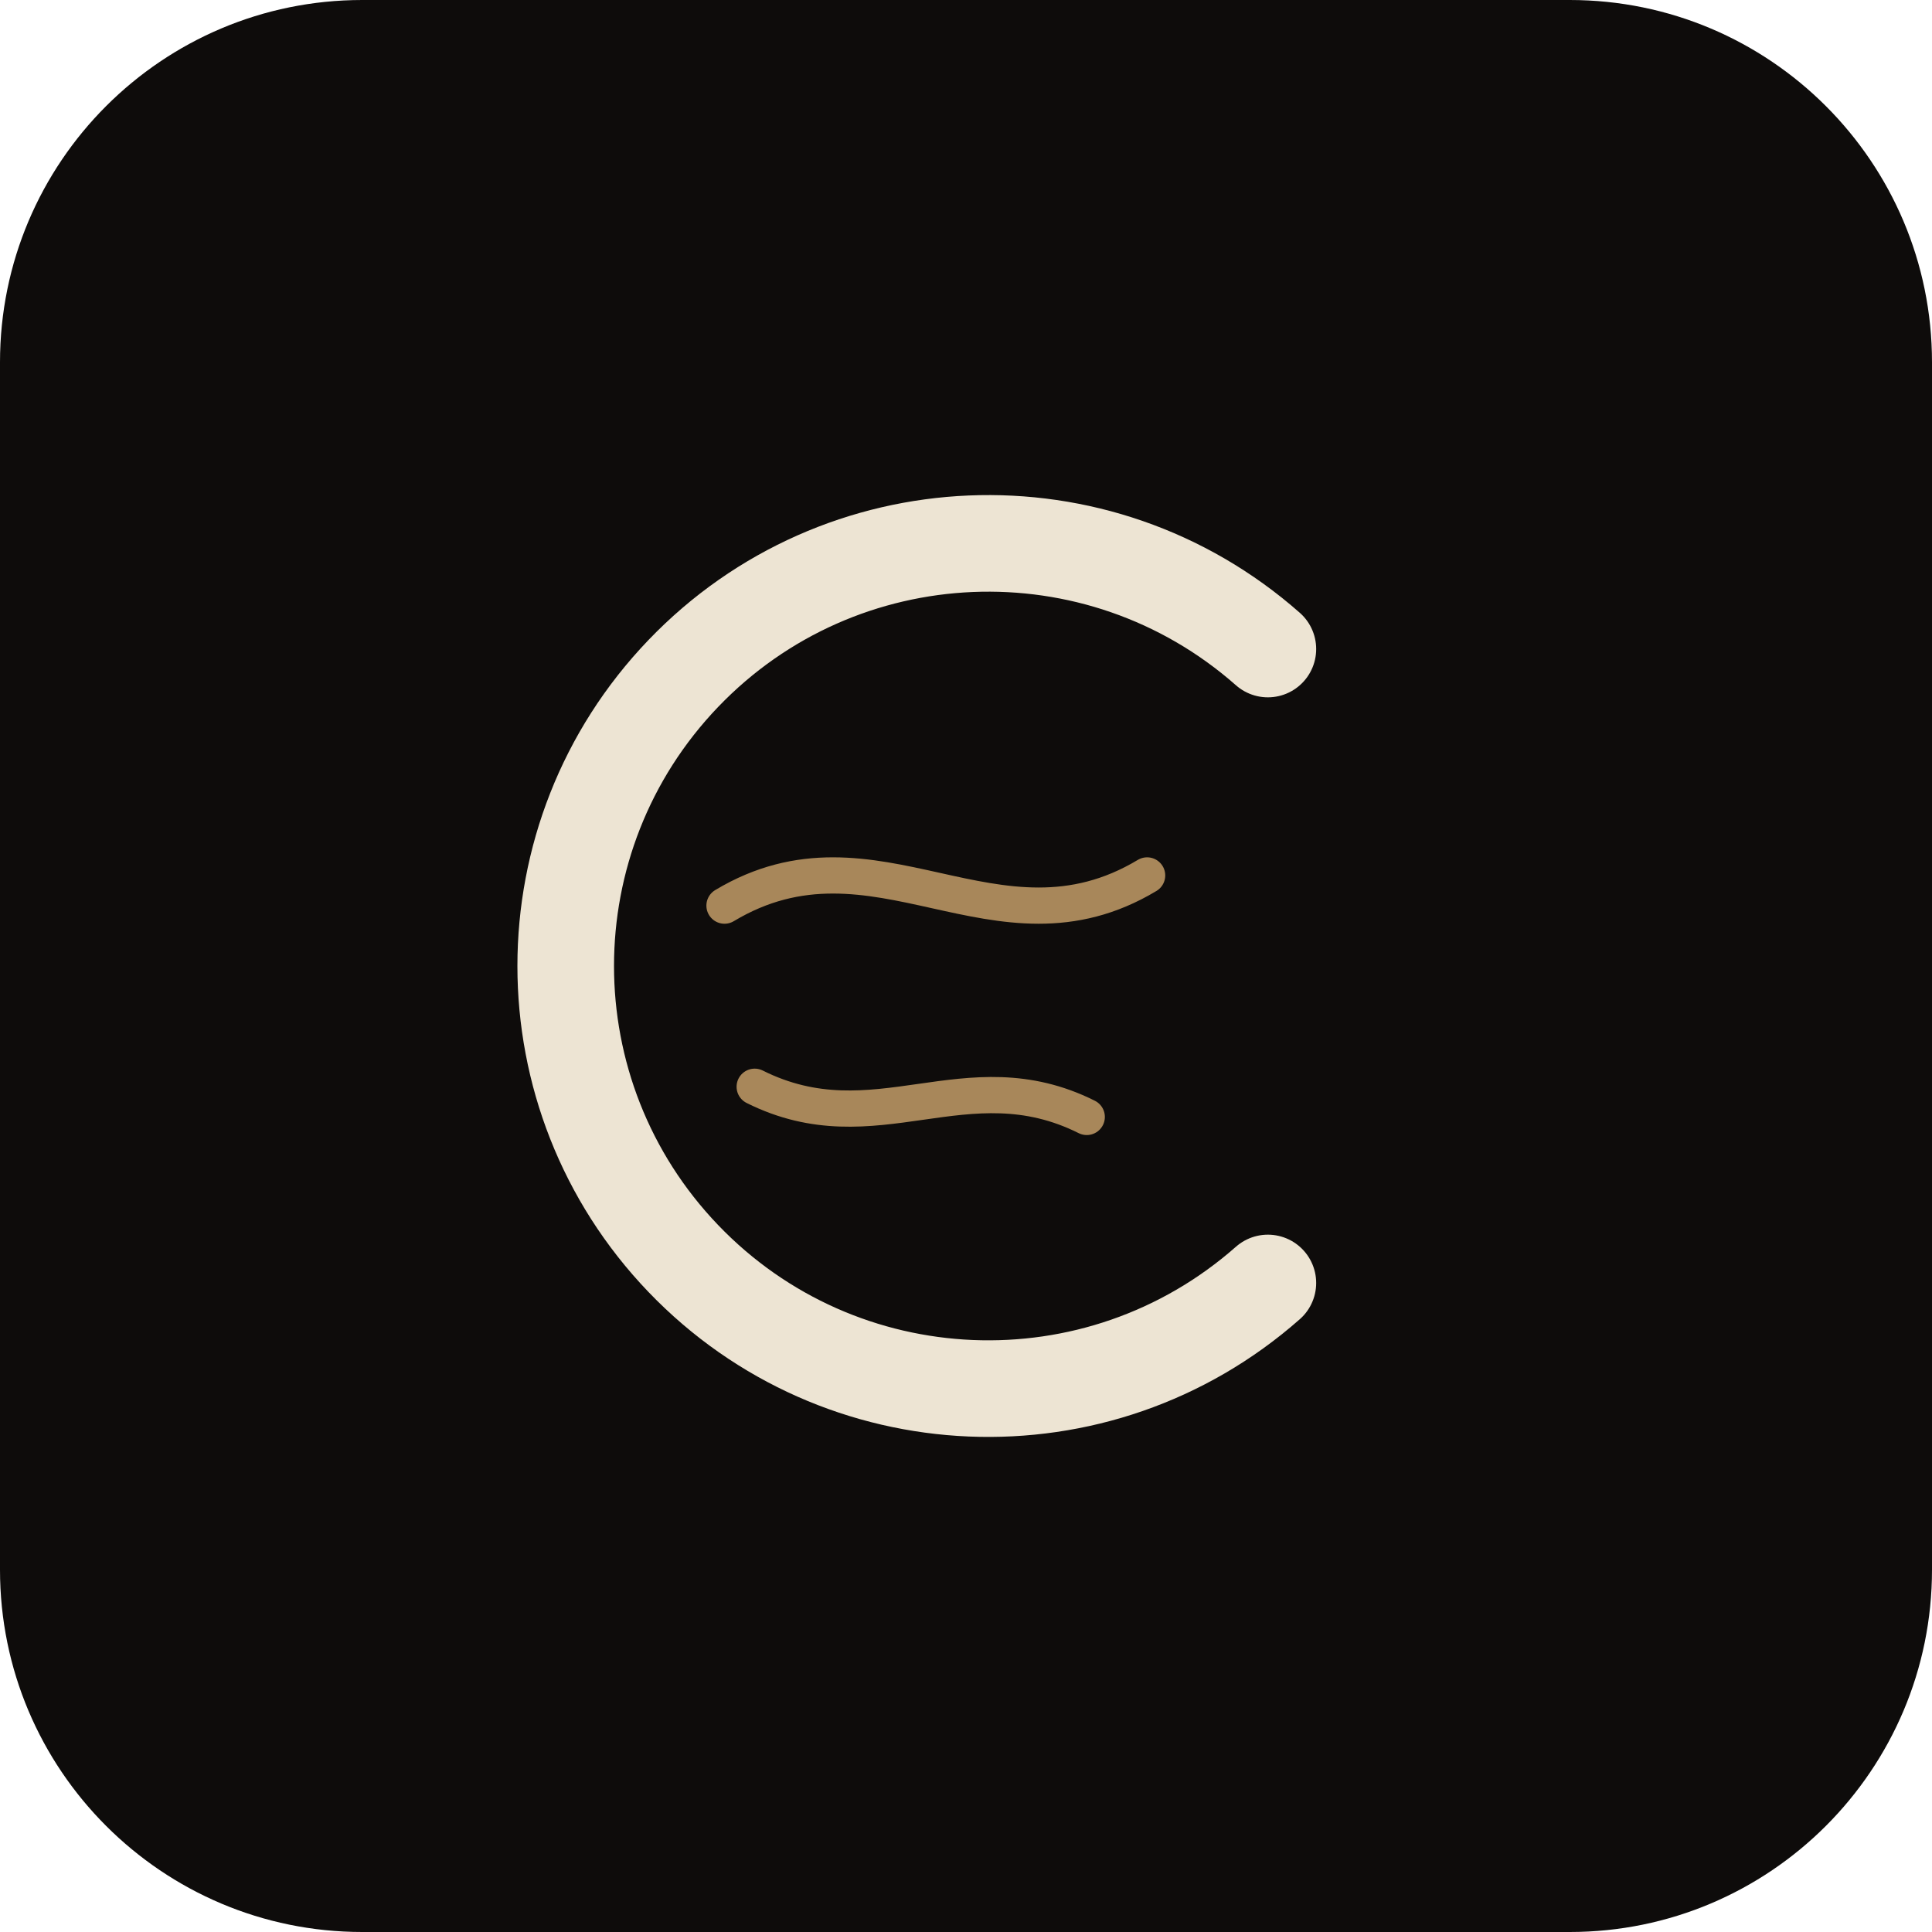
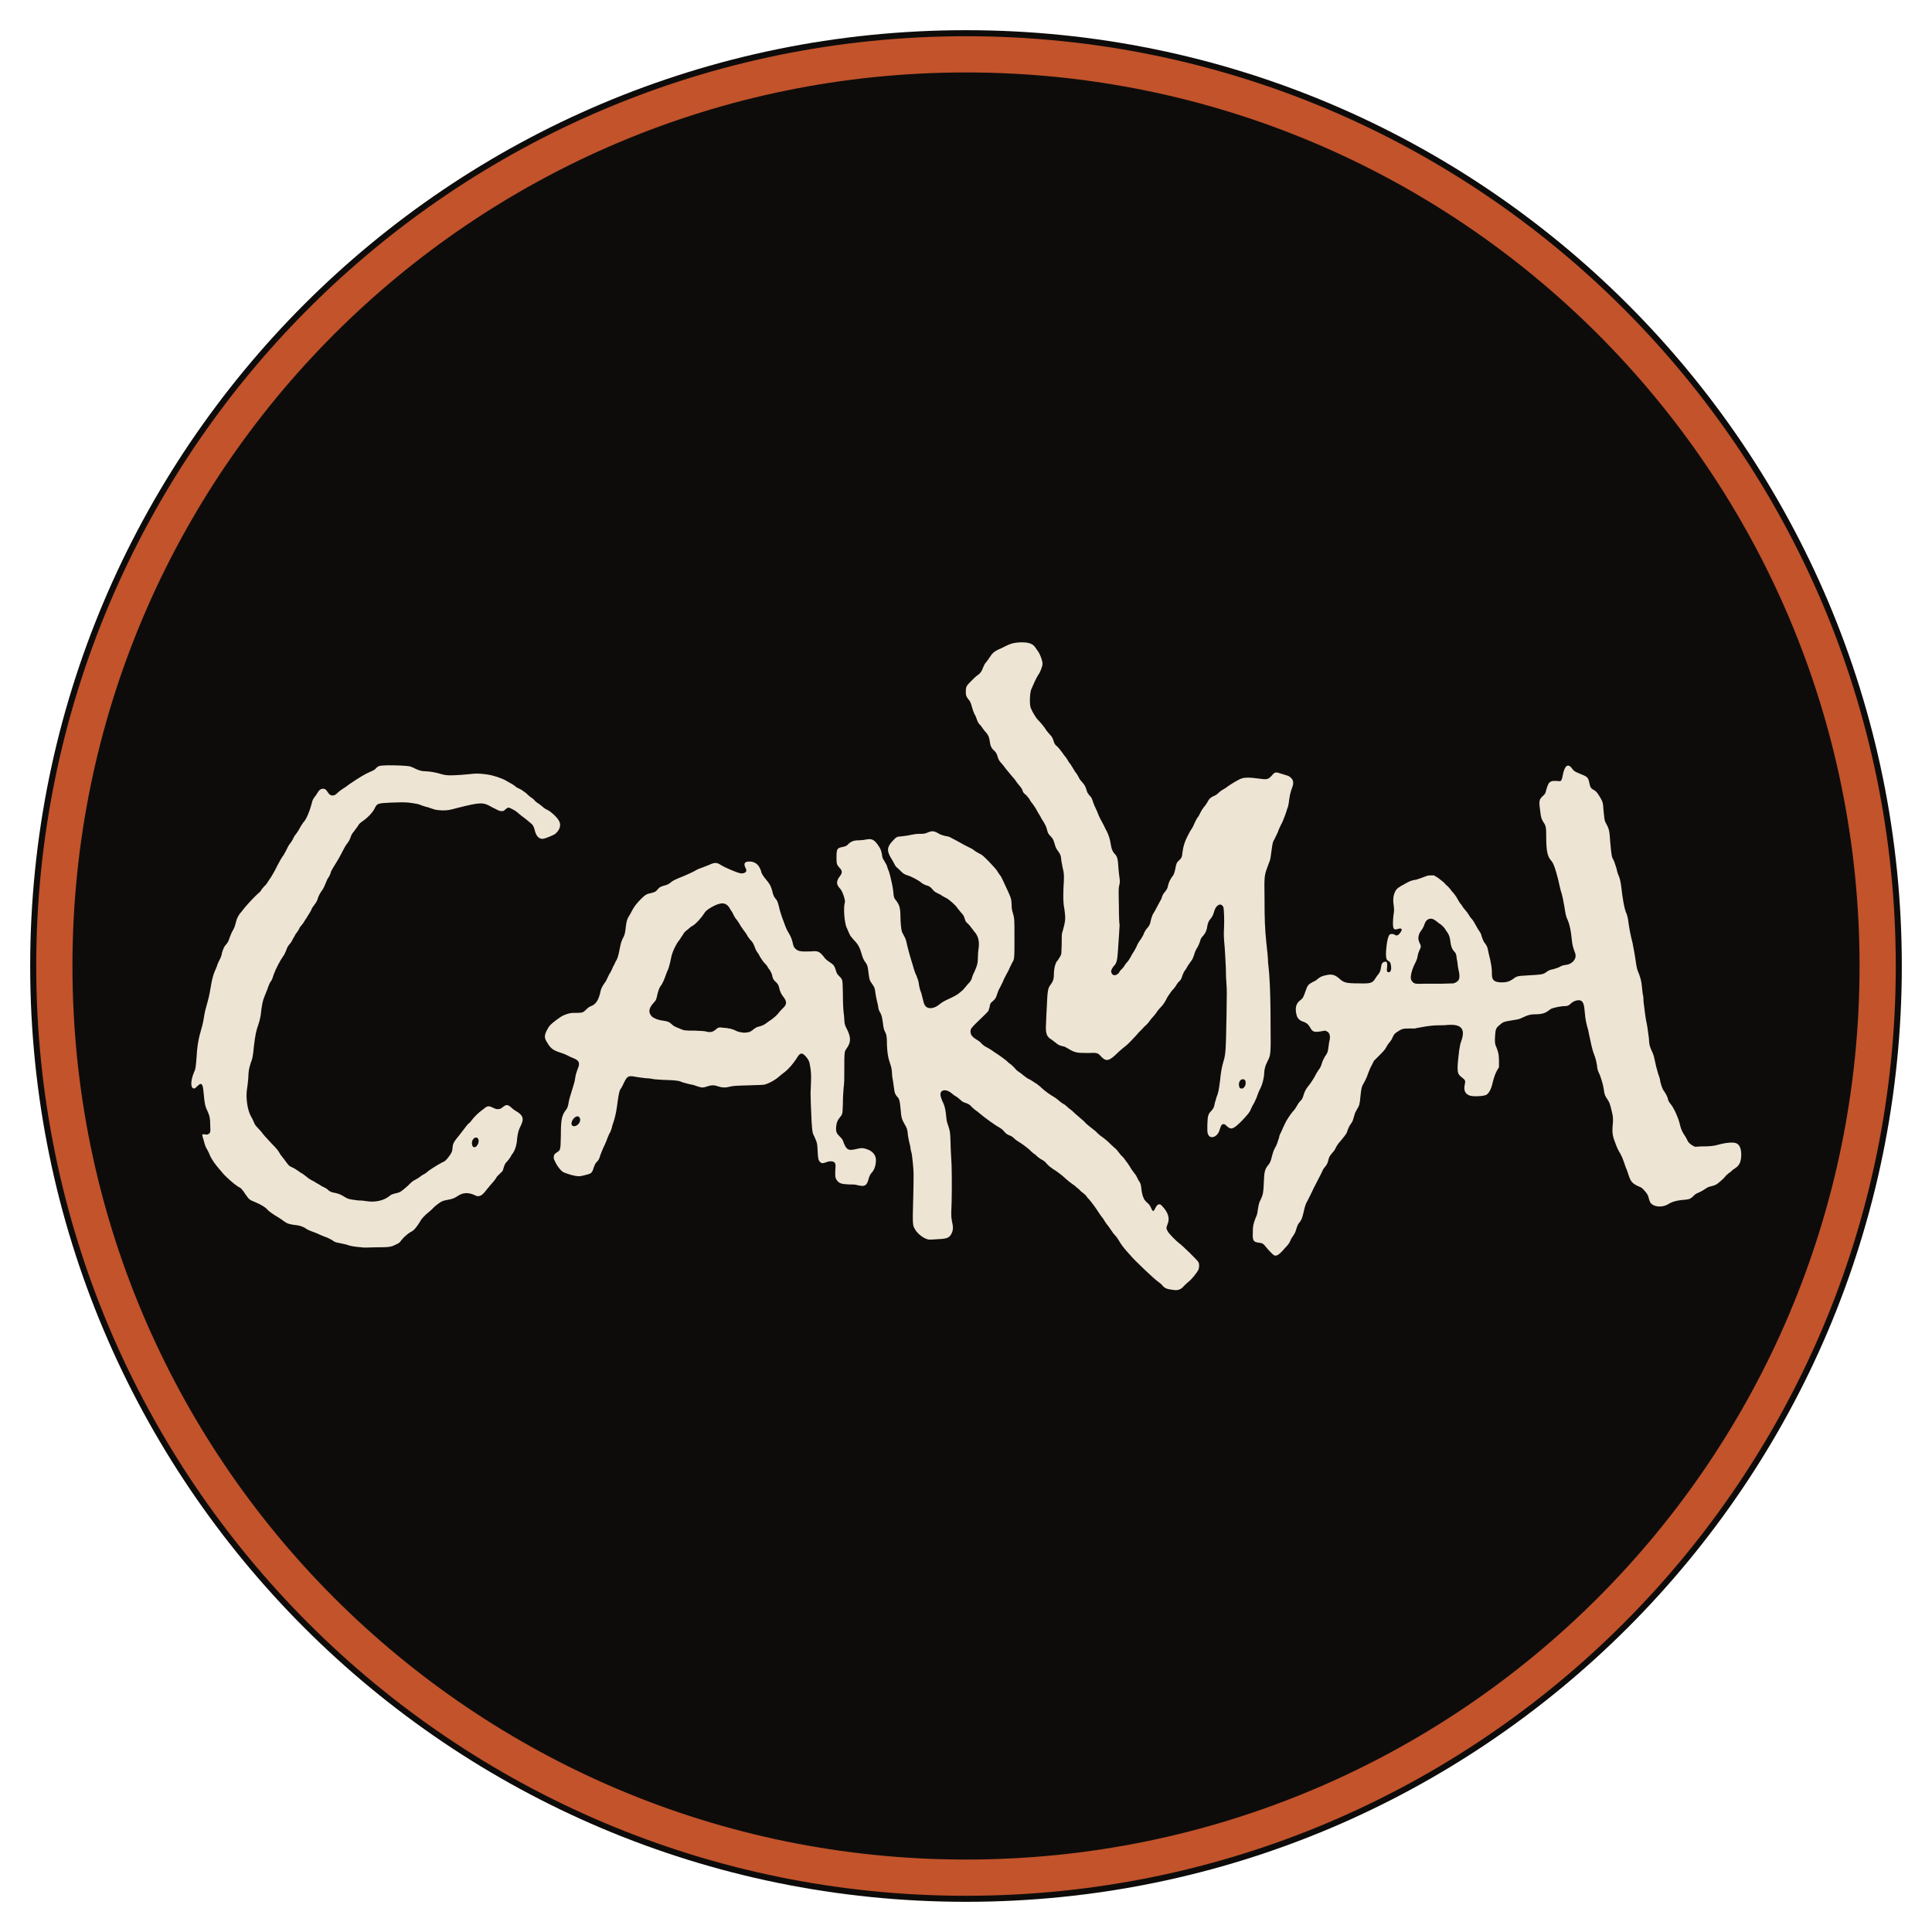
<svg xmlns="http://www.w3.org/2000/svg" viewBox="0 0 64 64">
-   <rect width="64" height="64" rx="12" fill="#0E0C0B" />
-   <path d="M42 21.5a14 14 0 1 0 0 21" fill="none" stroke="#EDE4D3" stroke-width="3.2" stroke-linecap="round" />
-   <path d="M24 30c5-3 9 2 14-1M25 36c4 2 7-1 11 1" fill="none" stroke="#A8875A" stroke-width="1.2" stroke-linecap="round" />
+   <circle cx="32" cy="32" r="31" fill="#0E0C0B" />
+   <circle cx="32" cy="32" r="30.2" fill="none" stroke="#C2532B" stroke-width="1.2" />
+   <g transform="translate(6 20.95) scale(0.011767)">
+     <path fill="#EDE4D3" fill-rule="evenodd" d="M2794 1851C2775 1849 2769 1846 2763 1839C2761 1836 2756 1832 2752 1829C2742 1823 2681 1765 2671 1752C2668 1749 2664 1744 2662 1742C2654 1733 2644 1720 2640 1712C2637 1707 2633 1701 2629 1697C2625 1693 2621 1687 2619 1684C2617 1681 2613 1675 2610 1671C2607 1668 2603 1662 2601 1659C2599 1656 2596 1650 2593 1647C2591 1644 2586 1638 2583 1633C2577 1623 2564 1605 2556 1596C2553 1593 2549 1589 2548 1586C2546 1584 2542 1580 2539 1578C2536 1576 2531 1572 2528 1568C2524 1565 2518 1560 2515 1557C2507 1552 2493 1541 2485 1533C2477 1526 2461 1514 2455 1511C2453 1509 2449 1507 2447 1505C2445 1504 2441 1500 2438 1497C2434 1492 2431 1489 2426 1486C2422 1484 2416 1480 2412 1477C2409 1474 2404 1469 2400 1467C2397 1465 2392 1460 2388 1456C2380 1449 2365 1438 2358 1434C2355 1432 2350 1429 2347 1426C2343 1422 2339 1419 2337 1418C2324 1413 2322 1411 2317 1405C2313 1400 2309 1397 2304 1394C2300 1392 2294 1388 2291 1386C2288 1384 2282 1380 2278 1377C2268 1370 2255 1360 2248 1354C2245 1351 2239 1347 2235 1344C2231 1341 2227 1337 2225 1335C2221 1330 2216 1327 2207 1324C2201 1322 2199 1321 2194 1316C2190 1313 2185 1308 2181 1306C2177 1304 2172 1300 2170 1298C2156 1286 2141 1286 2138 1297C2137 1302 2138 1307 2142 1317C2150 1333 2152 1343 2154 1364C2155 1375 2156 1379 2159 1387C2165 1406 2165 1406 2166 1434C2166 1449 2168 1479 2169 1500C2170 1537 2170 1600 2168 1633C2168 1643 2168 1646 2170 1657C2174 1675 2174 1682 2168 1694C2162 1704 2156 1707 2132 1708C2104 1710 2104 1710 2095 1706C2085 1702 2070 1689 2066 1680C2059 1669 2059 1666 2061 1592C2062 1561 2062 1531 2062 1524C2062 1512 2059 1482 2057 1469C2056 1465 2055 1459 2054 1457C2054 1455 2053 1447 2051 1440C2049 1433 2047 1422 2046 1415C2045 1399 2043 1395 2036 1383C2029 1371 2027 1364 2026 1347C2023 1318 2023 1314 2015 1306C2010 1300 2008 1295 2007 1283C2006 1278 2005 1269 2004 1262C2002 1254 2001 1243 2001 1237C2000 1226 1999 1223 1995 1211C1990 1196 1988 1184 1987 1161C1987 1141 1986 1133 1983 1127C1979 1120 1977 1113 1976 1102C1974 1088 1973 1080 1969 1072C1964 1064 1963 1060 1962 1051C1961 1047 1960 1041 1959 1038C1958 1034 1956 1025 1955 1018C1953 1001 1952 999 1945 989C1938 980 1937 975 1935 957C1933 940 1932 937 1928 931C1922 923 1919 917 1916 906C1911 888 1906 878 1894 866C1887 858 1884 855 1881 848C1879 844 1877 838 1875 834C1872 828 1871 826 1868 807C1866 789 1866 779 1867 768L1869 757L1867 747C1863 734 1860 727 1855 721C1844 710 1844 700 1854 687C1862 677 1862 671 1853 662C1846 654 1845 652 1845 633C1845 609 1847 607 1862 604C1871 602 1874 601 1879 595C1888 587 1896 585 1912 585C1916 585 1924 584 1928 583C1944 580 1950 583 1960 596C1968 607 1971 613 1973 625C1974 635 1975 636 1980 644C1982 647 1985 653 1987 657C1988 662 1991 669 1993 674C1994 678 1996 685 1997 689C2003 714 2004 722 2005 731C2006 745 2007 748 2013 755C2022 767 2025 776 2025 800C2025 813 2027 836 2029 842C2030 845 2033 850 2035 854C2040 863 2041 867 2044 881C2048 898 2055 922 2057 928C2058 930 2060 938 2062 945C2064 951 2067 961 2070 966C2072 972 2075 979 2076 984C2078 999 2080 1006 2084 1016C2085 1022 2088 1031 2089 1036C2091 1046 2094 1052 2099 1055C2108 1061 2124 1057 2136 1046C2140 1043 2146 1039 2152 1036C2178 1024 2184 1021 2192 1014C2197 1010 2202 1006 2203 1004C2205 1002 2210 996 2214 991C2222 983 2223 981 2226 974C2227 969 2230 961 2233 956C2242 936 2243 929 2243 914C2243 906 2244 896 2245 890C2248 869 2244 854 2232 841C2230 838 2227 834 2225 832C2224 830 2220 825 2216 821C2209 815 2208 813 2206 806C2203 797 2202 795 2195 788C2192 784 2188 779 2186 777C2182 769 2163 753 2155 748C2151 747 2146 743 2143 742C2141 740 2134 736 2129 734C2121 730 2119 728 2115 723C2110 717 2106 714 2098 712C2092 710 2088 708 2082 703C2076 698 2054 686 2045 684C2036 681 2033 679 2026 672C2022 668 2016 662 2013 660C2010 656 2008 653 2006 648C2004 645 2001 639 1999 636C1986 615 1987 604 2003 587C2014 575 2015 575 2029 574C2036 573 2046 572 2054 570C2065 568 2069 567 2079 567C2090 567 2092 567 2100 564C2114 558 2119 558 2134 567C2137 569 2143 571 2151 573C2159 574 2165 576 2169 579C2173 581 2181 585 2188 589C2195 593 2203 597 2206 599C2208 600 2214 603 2218 605C2222 607 2229 610 2233 614C2237 617 2244 621 2248 623C2255 626 2257 628 2274 645C2286 658 2294 666 2297 671C2299 675 2303 680 2305 683C2307 685 2311 692 2313 697C2338 751 2337 747 2338 766C2338 776 2339 782 2341 788C2346 805 2346 805 2346 860C2346 917 2346 920 2340 929C2336 937 2332 945 2329 952C2327 956 2324 961 2322 965C2320 969 2316 976 2314 982C2311 988 2307 997 2304 1002C2301 1007 2298 1015 2297 1019C2294 1029 2291 1033 2285 1038C2279 1043 2277 1045 2276 1055C2275 1059 2273 1063 2273 1065C2271 1068 2258 1081 2236 1102C2227 1111 2224 1115 2223 1118C2220 1129 2225 1138 2239 1146C2244 1149 2249 1152 2253 1157C2258 1162 2262 1165 2268 1168C2272 1170 2277 1173 2280 1175C2282 1176 2287 1180 2290 1182C2297 1186 2318 1201 2325 1207C2327 1210 2333 1214 2337 1217C2340 1220 2346 1225 2348 1228C2351 1232 2355 1235 2358 1237C2361 1239 2367 1243 2370 1246C2374 1249 2380 1254 2384 1256C2388 1258 2394 1261 2398 1264C2402 1267 2407 1270 2409 1271C2411 1273 2417 1277 2421 1281C2430 1290 2447 1302 2456 1307C2460 1309 2466 1314 2470 1317C2474 1321 2480 1325 2483 1327C2486 1328 2491 1332 2494 1335C2497 1338 2502 1342 2505 1344C2508 1346 2513 1351 2516 1354C2520 1357 2526 1363 2531 1367C2536 1371 2543 1377 2547 1382C2551 1386 2559 1392 2564 1396C2569 1400 2576 1405 2579 1409C2582 1412 2588 1417 2591 1419C2601 1426 2609 1433 2618 1442C2621 1445 2627 1450 2629 1452C2632 1454 2636 1459 2639 1463C2642 1467 2646 1472 2647 1473C2649 1474 2652 1478 2654 1480C2656 1483 2660 1488 2662 1491C2665 1494 2668 1500 2671 1504C2673 1508 2677 1514 2681 1519C2684 1523 2689 1529 2690 1532C2692 1536 2694 1540 2695 1542C2701 1550 2702 1554 2703 1564C2704 1575 2707 1588 2710 1593C2710 1595 2714 1600 2718 1604C2724 1609 2727 1612 2730 1619C2736 1632 2737 1632 2743 1620C2748 1609 2755 1607 2761 1614C2779 1633 2784 1649 2777 1666C2773 1676 2773 1678 2777 1685C2779 1691 2801 1713 2809 1719C2818 1725 2863 1769 2864 1773C2867 1779 2866 1789 2864 1794C2860 1802 2846 1820 2837 1827C2832 1831 2826 1837 2823 1840C2815 1850 2805 1853 2794 1851ZM3076 1753C3073 1751 3059 1737 3054 1730C3047 1721 3044 1719 3034 1718C3019 1716 3016 1713 3017 1690C3017 1672 3018 1666 3025 1648C3028 1642 3030 1636 3031 1626C3034 1609 3034 1606 3040 1595C3046 1582 3047 1574 3048 1549C3049 1518 3051 1511 3060 1500C3066 1493 3068 1487 3071 1474C3074 1464 3075 1459 3079 1452C3085 1442 3087 1434 3091 1422C3091 1418 3094 1411 3097 1406C3099 1401 3103 1392 3106 1386C3111 1374 3123 1356 3132 1346C3135 1343 3139 1337 3141 1333C3143 1329 3147 1323 3150 1320C3156 1314 3157 1312 3160 1302C3163 1292 3166 1287 3171 1280C3178 1272 3190 1254 3194 1245C3196 1241 3200 1235 3202 1232C3208 1224 3209 1221 3212 1211C3214 1205 3217 1200 3220 1194C3227 1184 3228 1183 3230 1167C3231 1159 3232 1151 3233 1149C3236 1136 3233 1126 3225 1123L3221 1121L3209 1123C3191 1126 3185 1125 3179 1113C3172 1102 3169 1099 3154 1094C3148 1091 3143 1086 3141 1080C3135 1059 3138 1045 3150 1036C3158 1030 3159 1028 3165 1011C3171 993 3173 991 3186 984C3191 982 3198 978 3200 975C3207 970 3212 967 3223 965C3240 961 3248 964 3260 974C3273 986 3279 988 3316 988C3349 989 3354 987 3362 974C3364 971 3367 966 3370 963C3375 956 3376 954 3378 943C3379 932 3383 927 3390 927C3395 926 3396 932 3395 943C3394 951 3394 955 3397 956C3404 959 3408 951 3406 939C3405 930 3404 928 3399 925C3394 922 3393 921 3392 911C3391 895 3395 863 3400 854C3402 850 3403 849 3408 849C3412 849 3414 849 3416 851C3422 855 3427 853 3433 844C3439 836 3436 832 3428 834C3419 837 3415 837 3413 832C3411 827 3411 814 3413 796C3415 783 3415 782 3414 772C3411 753 3412 741 3418 729C3422 721 3428 717 3443 709C3459 700 3463 698 3477 696C3483 694 3493 691 3500 688C3510 684 3512 684 3519 684L3527 684L3537 690C3543 694 3551 701 3555 704C3558 708 3563 713 3565 714C3567 716 3571 720 3573 723C3575 726 3579 731 3583 735C3586 739 3590 744 3593 750C3595 754 3599 760 3601 763C3604 766 3607 771 3609 774C3611 776 3614 781 3617 784C3620 787 3623 792 3625 795C3627 798 3630 804 3634 807C3637 811 3641 817 3644 823C3647 828 3651 836 3654 840C3657 844 3660 849 3661 855C3666 869 3667 871 3672 877C3677 884 3678 888 3680 899C3681 903 3683 913 3685 920C3689 939 3690 947 3690 958C3690 970 3691 975 3695 979C3700 984 3711 986 3724 985C3735 984 3740 982 3749 976C3759 968 3763 967 3784 966C3835 963 3834 963 3845 955C3851 951 3853 950 3863 948C3869 946 3877 944 3880 942C3887 938 3890 937 3898 936C3907 935 3912 932 3918 927C3926 919 3928 910 3923 899C3918 885 3917 882 3915 865C3913 844 3910 826 3904 811C3898 798 3898 796 3894 771C3891 753 3888 740 3886 733C3885 732 3883 723 3881 715C3877 696 3873 681 3867 662C3862 649 3861 647 3855 640C3846 629 3843 612 3843 575C3843 548 3842 544 3835 534C3830 526 3828 521 3826 502C3822 474 3823 470 3834 460C3840 454 3841 453 3842 447C3848 426 3850 423 3856 420C3860 418 3861 418 3871 418C3878 419 3883 419 3884 418C3886 417 3888 411 3890 400C3895 375 3904 368 3915 382C3920 390 3924 392 3936 397C3959 406 3961 408 3964 422C3967 436 3968 439 3978 444C3984 448 3986 450 3994 463C4002 476 4003 480 4004 498C4006 520 4007 528 4009 533C4020 553 4021 556 4023 588C4027 632 4027 631 4034 644C4036 650 4039 658 4041 665C4042 671 4044 678 4045 680C4050 691 4052 699 4054 714C4058 751 4063 776 4067 787C4071 795 4073 803 4075 820C4077 834 4080 851 4086 874C4088 885 4093 910 4095 926C4098 945 4098 947 4104 961C4109 975 4111 981 4113 1003C4114 1013 4115 1022 4116 1023C4116 1025 4117 1032 4117 1040C4120 1063 4123 1088 4124 1092C4127 1103 4130 1127 4132 1142C4133 1162 4134 1164 4140 1178C4144 1186 4146 1192 4148 1202C4151 1217 4153 1225 4158 1242C4161 1250 4164 1259 4164 1264C4168 1279 4170 1285 4175 1292C4180 1299 4182 1303 4185 1311C4187 1320 4188 1321 4195 1330C4204 1342 4216 1369 4220 1388C4222 1396 4225 1404 4230 1412C4233 1416 4237 1423 4239 1427C4242 1435 4247 1440 4256 1445L4262 1448L4279 1447C4302 1447 4315 1446 4328 1442C4350 1436 4372 1434 4380 1439C4388 1444 4392 1454 4392 1470C4392 1487 4388 1499 4378 1506C4376 1508 4371 1511 4368 1513C4366 1516 4360 1520 4356 1523C4352 1526 4347 1531 4346 1533C4341 1539 4325 1553 4320 1555C4318 1556 4313 1558 4308 1559C4298 1561 4296 1563 4287 1569C4284 1571 4277 1575 4272 1577C4265 1580 4263 1581 4257 1587C4250 1594 4246 1596 4234 1597C4218 1598 4203 1601 4195 1605C4192 1607 4186 1609 4184 1611C4170 1618 4152 1618 4141 1610C4136 1606 4135 1604 4132 1594C4130 1585 4128 1581 4120 1572C4113 1564 4112 1563 4102 1559C4085 1551 4081 1546 4075 1528C4073 1523 4071 1515 4069 1511C4067 1507 4064 1497 4061 1489C4058 1480 4054 1472 4052 1468C4046 1458 4043 1453 4037 1436C4029 1415 4028 1408 4031 1375C4031 1365 4031 1361 4026 1342C4022 1326 4021 1323 4015 1314C4009 1305 4007 1302 4005 1286C4003 1272 3998 1257 3994 1246C3988 1233 3987 1231 3986 1219C3983 1203 3982 1199 3977 1186C3973 1176 3969 1158 3963 1129C3962 1122 3960 1114 3959 1112C3956 1101 3953 1088 3952 1074C3950 1046 3947 1039 3939 1036C3933 1034 3921 1037 3913 1044C3906 1051 3903 1052 3894 1052C3886 1052 3865 1056 3858 1059C3856 1060 3851 1063 3849 1065C3840 1072 3830 1075 3812 1075C3799 1075 3792 1077 3779 1083C3767 1089 3765 1089 3753 1091C3723 1096 3722 1096 3712 1105C3702 1113 3700 1117 3699 1136C3698 1153 3698 1158 3704 1171C3709 1184 3710 1191 3710 1209L3710 1224L3704 1234C3699 1244 3697 1249 3692 1268C3688 1287 3681 1298 3674 1302C3665 1306 3638 1307 3628 1304C3614 1299 3610 1289 3614 1271C3616 1262 3615 1260 3606 1253C3591 1242 3591 1236 3598 1176C3600 1164 3601 1158 3604 1150C3616 1116 3604 1102 3565 1105C3558 1106 3547 1106 3539 1106C3526 1106 3509 1108 3488 1112C3482 1113 3476 1114 3474 1115C3471 1115 3464 1115 3457 1115C3441 1115 3436 1116 3426 1123C3417 1128 3414 1132 3410 1141C3409 1145 3405 1150 3402 1154C3399 1157 3395 1163 3393 1167C3390 1173 3387 1177 3374 1190L3358 1206L3351 1220C3347 1227 3343 1238 3341 1243C3338 1252 3335 1259 3328 1271C3324 1277 3322 1285 3320 1306C3318 1328 3317 1332 3310 1343C3307 1348 3304 1354 3303 1359C3299 1373 3298 1377 3294 1382C3289 1389 3287 1393 3284 1401C3283 1405 3281 1410 3280 1411C3278 1415 3263 1433 3257 1440C3256 1442 3252 1447 3250 1452C3248 1457 3243 1463 3240 1466C3233 1474 3232 1477 3230 1484C3228 1493 3226 1498 3220 1505C3217 1508 3214 1513 3212 1518C3210 1522 3207 1529 3204 1534C3196 1549 3181 1579 3178 1586C3176 1590 3173 1596 3171 1600C3166 1608 3164 1614 3160 1632C3156 1649 3155 1651 3150 1659C3144 1666 3143 1668 3139 1681C3137 1688 3135 1692 3131 1698C3128 1702 3124 1708 3123 1712C3118 1722 3117 1723 3104 1737C3090 1753 3083 1757 3076 1753ZM508 1731C486 1729 478 1728 464 1723C459 1722 451 1720 446 1719C434 1717 432 1716 424 1710C420 1708 414 1705 412 1704C409 1703 401 1700 394 1697C386 1693 376 1689 370 1687C359 1683 355 1681 348 1676C340 1672 332 1669 319 1668C304 1666 298 1664 290 1658C286 1655 279 1650 274 1647C260 1639 246 1629 242 1624C237 1618 225 1611 209 1604C193 1598 191 1596 182 1583C171 1567 170 1565 160 1560C149 1553 125 1532 117 1522C114 1518 109 1513 106 1509C97 1499 85 1482 81 1472C79 1467 76 1460 74 1457C69 1449 67 1444 63 1428C58 1412 58 1412 67 1413C72 1414 74 1414 77 1412C82 1410 83 1406 82 1389C82 1368 80 1360 74 1347C67 1333 66 1325 63 1293C61 1270 57 1266 46 1277C39 1284 37 1285 33 1283C26 1278 28 1258 36 1239C41 1229 41 1224 43 1202C45 1164 49 1143 57 1116C59 1110 61 1101 62 1096C63 1090 65 1080 66 1073C67 1067 70 1056 72 1049C76 1035 80 1020 83 1000C87 977 88 973 93 958C96 951 100 942 101 939C101 936 105 929 107 924C111 917 114 910 115 902C119 890 121 884 127 878C132 872 133 870 137 858C139 853 142 845 145 840C150 832 152 825 155 813C157 806 159 801 165 792C168 789 172 784 174 781C182 770 208 742 218 734C221 732 225 727 227 723C230 720 234 714 237 712C240 709 243 704 245 701C247 698 250 693 253 689C255 686 260 677 264 670C276 646 284 632 289 626C291 622 294 617 295 615C301 603 302 600 307 594C310 590 314 584 316 579C318 574 323 568 326 564C329 560 333 553 335 549C337 545 341 539 344 535C352 527 361 506 367 484C370 471 371 470 376 463C378 461 381 456 383 453C388 444 392 441 398 440C405 440 408 442 413 450C417 456 420 459 426 459C432 459 435 457 441 451C443 449 449 444 454 441C459 438 468 432 474 427C502 408 519 398 531 393C542 388 545 387 549 382C556 375 558 375 582 374C604 374 634 375 644 377C646 378 653 380 658 383C671 389 677 391 690 391C706 392 714 394 726 397C742 402 749 403 770 402C794 401 810 399 821 398C831 397 842 397 862 400C878 402 905 411 916 418C921 421 928 425 932 427C935 429 941 433 944 436C948 438 954 441 958 443C961 445 968 450 972 453C975 457 981 461 984 464C988 466 993 470 996 474C999 477 1004 481 1008 483C1011 486 1016 489 1018 491C1021 494 1027 498 1032 500C1043 506 1060 522 1064 531C1071 543 1065 558 1052 568C1045 572 1026 580 1019 581C1007 582 999 573 995 555C992 545 990 541 983 536C969 524 965 521 959 517C956 514 950 510 946 506C940 501 925 493 921 493C920 493 917 495 913 498C908 503 908 503 902 503C896 503 895 502 875 492C850 477 842 478 778 494C752 501 750 501 734 501C722 500 718 500 712 498C707 496 699 494 694 492C688 491 681 488 677 487C669 483 662 482 640 479C624 478 620 478 592 479C551 481 552 481 544 497C538 508 525 522 510 532C503 537 501 539 497 546C493 551 489 557 486 561C482 565 480 569 478 574C475 583 473 587 467 595C464 598 458 609 454 617C449 627 442 640 436 649C428 662 425 667 422 673C420 682 417 687 412 694C411 697 408 703 406 708C402 718 400 722 394 730C391 735 388 740 386 745C383 756 381 759 375 767C372 771 368 776 367 780C365 784 362 790 359 794C356 798 353 805 350 808C348 812 344 818 341 822C338 825 333 831 332 835C330 839 326 845 323 848C321 852 317 859 314 864C312 869 308 875 305 878C300 884 299 886 295 897C293 902 290 908 287 912C279 923 266 948 261 962C257 974 256 979 250 986C249 989 245 997 243 1004C240 1011 237 1020 235 1024C230 1035 227 1049 224 1078C222 1087 221 1094 218 1102C211 1122 209 1132 205 1164C202 1195 201 1199 196 1212C191 1229 190 1230 189 1256C188 1268 186 1283 185 1289C182 1312 187 1346 197 1363C199 1366 202 1372 204 1377C207 1384 208 1387 215 1394C219 1398 224 1404 226 1406C229 1411 239 1422 252 1436C267 1451 274 1459 279 1469C283 1474 287 1480 289 1482C291 1485 295 1490 298 1494C304 1502 304 1502 315 1507C321 1510 328 1515 331 1517C333 1519 338 1522 342 1524C345 1526 350 1530 354 1533C357 1536 363 1540 367 1542C371 1544 377 1547 381 1550C385 1552 392 1556 396 1559C401 1561 408 1565 411 1567C418 1574 422 1576 434 1578C447 1581 450 1583 460 1589C469 1595 474 1596 498 1599C507 1599 517 1600 521 1601C545 1605 570 1600 586 1587C592 1582 592 1582 612 1577C618 1575 623 1571 638 1558C648 1548 652 1544 659 1541C663 1539 669 1535 672 1533C675 1530 680 1527 684 1525C688 1523 693 1519 695 1517C701 1512 725 1497 735 1492C743 1489 746 1486 755 1474C762 1464 763 1462 764 1452C765 1439 766 1436 785 1413C788 1409 794 1401 798 1396C802 1391 807 1384 810 1382C813 1380 817 1375 819 1372C824 1365 838 1351 847 1345C850 1343 855 1339 857 1337C864 1333 868 1333 878 1338C886 1342 887 1342 893 1342C899 1341 900 1341 906 1336C916 1328 920 1329 930 1338C932 1340 938 1345 942 1347C963 1359 966 1369 956 1389C950 1401 948 1408 946 1424C945 1443 940 1457 934 1466C932 1468 929 1473 927 1477C925 1480 921 1486 918 1489C912 1495 911 1497 907 1510C906 1515 905 1517 899 1522C895 1526 891 1530 889 1532C888 1535 884 1540 881 1544C871 1555 864 1564 859 1570C853 1578 849 1582 844 1585C837 1588 833 1588 824 1583C807 1576 792 1577 778 1587C769 1593 763 1595 752 1597C745 1598 738 1600 736 1601C730 1603 714 1615 708 1622C705 1625 700 1630 697 1632C687 1640 677 1650 673 1658C662 1676 655 1684 646 1688C639 1692 627 1702 620 1711C615 1718 614 1719 605 1723C591 1730 588 1731 547 1731C527 1732 510 1732 508 1731ZM1904 1556C1897 1554 1892 1554 1879 1554C1858 1553 1851 1551 1844 1539C1841 1534 1841 1524 1842 1508C1843 1498 1842 1494 1838 1491C1833 1488 1824 1488 1815 1492C1805 1495 1803 1495 1799 1491C1794 1486 1793 1482 1792 1462C1791 1437 1790 1436 1783 1420C1777 1409 1777 1406 1775 1379C1773 1338 1772 1312 1772 1297C1774 1249 1774 1246 1772 1229C1770 1215 1769 1211 1767 1206C1763 1198 1755 1189 1751 1187C1746 1184 1741 1186 1736 1194C1723 1215 1710 1229 1700 1237C1697 1239 1691 1244 1686 1248C1674 1259 1657 1269 1642 1273C1636 1274 1628 1274 1598 1275C1563 1276 1561 1276 1548 1278C1533 1282 1524 1282 1512 1278C1501 1274 1493 1274 1481 1278C1470 1282 1465 1282 1454 1278C1449 1276 1440 1273 1432 1272C1425 1270 1417 1268 1413 1267C1402 1262 1395 1261 1368 1260C1353 1260 1338 1258 1333 1258C1329 1257 1317 1255 1308 1255C1299 1254 1286 1252 1279 1251C1260 1247 1256 1249 1248 1265C1246 1270 1242 1277 1240 1281C1234 1289 1233 1293 1229 1320C1225 1350 1224 1354 1219 1373C1216 1381 1213 1391 1212 1396C1211 1400 1208 1408 1205 1412C1203 1417 1199 1426 1197 1432C1195 1437 1191 1446 1188 1452C1186 1457 1182 1466 1180 1472C1177 1483 1175 1486 1168 1493C1165 1497 1164 1500 1161 1508C1157 1522 1154 1524 1136 1528C1122 1532 1117 1532 1097 1527C1088 1524 1079 1521 1077 1520C1070 1517 1058 1502 1052 1488C1049 1483 1049 1481 1049 1476C1050 1470 1051 1468 1059 1463C1068 1457 1068 1457 1069 1418C1069 1374 1071 1361 1082 1346C1087 1340 1089 1336 1091 1323C1092 1316 1096 1303 1100 1290C1104 1277 1108 1265 1109 1257C1111 1243 1112 1242 1116 1230C1124 1212 1121 1205 1103 1198C1098 1196 1091 1193 1088 1191C1084 1189 1075 1185 1068 1183C1049 1177 1041 1172 1032 1157C1022 1142 1022 1136 1029 1121C1036 1108 1038 1105 1055 1092C1073 1079 1073 1079 1087 1074C1098 1071 1099 1071 1113 1071C1130 1071 1132 1070 1141 1061C1146 1056 1149 1054 1154 1052C1168 1047 1176 1034 1181 1009C1183 1001 1186 996 1192 987C1195 984 1198 978 1200 973C1202 969 1205 962 1208 958C1210 954 1214 947 1216 941C1219 936 1222 930 1223 927C1228 920 1231 910 1234 894C1238 874 1238 874 1243 862C1249 852 1250 846 1252 828C1254 812 1256 806 1260 800C1262 797 1266 790 1269 784C1275 772 1283 762 1295 750C1306 739 1311 736 1322 734C1334 731 1336 730 1341 724C1347 717 1349 716 1359 713C1367 711 1372 709 1377 705C1382 700 1387 697 1417 685C1433 678 1442 674 1452 668C1455 666 1462 664 1467 662C1472 660 1480 657 1485 655C1502 647 1508 647 1520 655C1531 662 1564 676 1574 678C1580 679 1585 678 1589 675C1592 672 1592 668 1588 661C1583 650 1587 645 1600 645C1615 645 1626 653 1632 670C1634 679 1637 684 1647 696C1658 709 1660 714 1664 727C1666 738 1669 744 1673 749C1678 754 1680 760 1683 772C1684 778 1688 791 1691 800C1695 810 1699 822 1701 827C1703 832 1706 839 1708 842C1714 852 1718 859 1721 871C1724 885 1725 886 1729 890C1737 898 1745 899 1773 898C1793 896 1797 898 1810 914C1813 919 1817 922 1824 927C1838 936 1839 938 1844 954C1846 960 1847 962 1853 968C1863 978 1862 977 1863 1019C1863 1040 1864 1061 1865 1069C1866 1076 1867 1087 1867 1092C1868 1104 1869 1107 1875 1118C1886 1141 1886 1154 1873 1172C1867 1180 1867 1183 1867 1227C1867 1259 1867 1268 1865 1283C1864 1295 1863 1309 1863 1327C1862 1357 1862 1356 1854 1366C1848 1373 1845 1380 1844 1392C1843 1406 1845 1410 1854 1419C1861 1426 1862 1427 1865 1436C1873 1457 1879 1460 1902 1454C1915 1451 1919 1451 1928 1454C1946 1459 1956 1471 1956 1485C1956 1499 1952 1513 1944 1521C1939 1527 1937 1532 1935 1540C1930 1558 1924 1561 1904 1556ZM831 1447C840 1438 840 1422 830 1422C821 1422 815 1437 821 1447C823 1450 828 1450 831 1447ZM2897 1420C2895 1419 2891 1415 2890 1410C2888 1405 2889 1370 2891 1362C2893 1355 2895 1352 2901 1346C2906 1340 2908 1337 2910 1325C2912 1319 2914 1311 2915 1308C2920 1295 2921 1291 2925 1260C2927 1238 2930 1222 2934 1209C2941 1186 2941 1178 2943 1077C2944 1019 2944 1006 2943 992C2942 983 2941 961 2941 943C2940 922 2939 903 2938 889C2935 856 2935 850 2936 832C2937 812 2936 778 2934 773C2931 768 2929 766 2924 766C2917 768 2912 773 2908 786C2905 796 2904 798 2899 805C2893 812 2891 816 2889 826C2888 837 2884 846 2878 853C2872 860 2871 860 2868 871C2866 877 2863 884 2859 890C2856 895 2853 902 2852 907C2848 918 2847 921 2842 927C2840 930 2836 936 2833 940C2831 945 2827 950 2825 953C2823 955 2821 961 2819 965C2816 976 2814 979 2807 985C2805 988 2801 993 2799 997C2797 1000 2792 1006 2788 1010C2785 1015 2780 1021 2777 1026C2770 1040 2765 1048 2757 1056C2754 1059 2749 1065 2747 1068C2745 1072 2740 1077 2738 1080C2735 1083 2730 1089 2727 1093C2724 1098 2719 1103 2716 1106C2713 1108 2708 1114 2705 1117C2701 1121 2698 1124 2697 1125C2696 1126 2693 1129 2690 1133C2682 1142 2664 1161 2658 1165C2655 1167 2647 1174 2639 1181C2613 1207 2605 1209 2591 1195C2580 1183 2580 1183 2553 1184C2522 1184 2517 1183 2501 1174C2495 1170 2488 1167 2487 1166C2475 1164 2468 1161 2462 1155C2458 1152 2453 1148 2450 1146C2436 1138 2433 1128 2435 1099C2435 1092 2436 1072 2437 1055C2439 1007 2440 1001 2449 990C2455 981 2457 976 2457 962C2457 952 2459 939 2462 933C2462 931 2465 926 2468 923C2471 919 2474 913 2476 910L2478 904L2479 876C2479 849 2479 848 2482 840C2490 812 2490 804 2487 782C2483 761 2483 748 2484 718C2486 690 2486 678 2482 664C2481 659 2479 649 2478 643C2477 628 2475 624 2469 616C2463 608 2462 605 2459 595C2455 582 2455 582 2448 574C2441 567 2440 565 2437 553C2435 546 2433 542 2429 535C2426 530 2422 525 2421 522C2420 520 2417 514 2414 510C2411 505 2407 498 2405 494C2403 491 2399 485 2396 481C2393 478 2390 473 2389 471C2388 468 2383 463 2379 458C2371 452 2370 450 2368 443C2366 438 2363 435 2358 429C2354 424 2350 419 2349 417C2348 415 2344 410 2340 406C2333 397 2322 385 2318 379C2316 376 2312 371 2309 368C2302 360 2301 358 2298 348C2296 341 2293 336 2287 331C2282 327 2278 319 2277 310C2275 295 2273 291 2268 284C2265 281 2260 275 2258 272C2255 268 2252 263 2250 261C2245 257 2243 253 2239 242C2238 238 2235 232 2233 229C2231 225 2229 219 2227 212C2223 198 2222 195 2217 189C2211 182 2209 178 2209 168C2209 153 2210 151 2224 137C2231 130 2239 122 2243 120C2251 114 2254 109 2258 98C2261 91 2263 87 2267 83C2269 80 2274 74 2277 69C2283 59 2289 54 2299 49C2303 47 2313 43 2320 39C2336 31 2344 29 2361 28C2383 27 2396 31 2403 40C2405 43 2408 47 2410 50C2417 58 2425 79 2425 88C2425 95 2419 112 2412 121C2408 127 2397 151 2393 161C2389 172 2388 204 2392 213C2396 223 2406 240 2412 246C2419 253 2430 266 2436 276C2438 279 2443 284 2446 288C2451 293 2452 295 2455 302C2458 313 2461 317 2465 320C2467 321 2471 326 2475 331C2479 336 2484 343 2486 346C2489 349 2492 354 2495 358C2497 362 2500 367 2503 370C2505 373 2508 378 2510 381C2512 384 2515 390 2518 394C2521 397 2525 404 2527 408C2529 413 2534 419 2537 422C2544 430 2546 434 2549 444C2551 451 2552 453 2560 462C2563 465 2565 470 2567 477C2569 483 2573 492 2575 496C2577 500 2581 509 2583 515C2586 521 2589 528 2591 531C2593 535 2596 540 2598 544C2599 547 2603 555 2606 560C2611 570 2615 582 2617 596C2619 608 2621 615 2627 622C2636 631 2637 636 2639 667C2640 676 2641 688 2642 693C2643 703 2643 703 2641 712C2639 721 2639 723 2640 772C2640 799 2641 822 2642 823C2642 824 2639 876 2637 901C2635 926 2633 932 2625 940C2619 948 2617 953 2619 958C2622 968 2634 967 2641 957C2642 954 2645 950 2648 948C2651 945 2655 940 2657 936C2659 933 2663 928 2666 925C2668 922 2671 917 2673 914C2675 910 2678 904 2681 900C2684 896 2687 889 2689 886C2692 878 2695 873 2700 866C2703 862 2706 857 2709 851C2711 845 2714 840 2716 837C2727 824 2727 824 2731 806C2733 800 2734 796 2737 791C2740 787 2743 781 2745 777C2747 773 2751 766 2753 762C2756 757 2759 751 2760 749C2762 741 2765 735 2770 730C2775 723 2777 721 2779 710C2782 700 2784 697 2789 689C2795 682 2796 678 2799 665C2801 652 2803 647 2809 642C2816 636 2818 632 2819 619C2821 603 2825 589 2834 572C2838 564 2843 555 2845 553C2847 550 2850 544 2852 539C2854 534 2858 527 2860 523C2863 520 2867 513 2869 508C2872 502 2876 496 2879 492C2882 489 2887 482 2889 478C2894 469 2896 466 2906 461C2910 460 2916 456 2919 453C2922 450 2928 445 2932 443C2935 441 2941 438 2943 436C2952 429 2978 413 2986 411C2995 408 3008 408 3030 411C3059 415 3060 415 3074 399C3077 395 3082 393 3088 395C3105 400 3114 403 3117 404C3130 411 3134 421 3128 436C3122 453 3121 458 3118 481C3117 487 3116 492 3114 496C3113 500 3110 509 3107 517C3104 524 3100 536 3096 542C3093 548 3089 557 3088 561C3086 565 3082 574 3079 580C3072 592 3073 591 3068 626C3067 637 3065 643 3062 650C3049 685 3049 681 3050 750C3050 806 3051 834 3055 873C3057 891 3060 917 3060 930C3061 937 3062 950 3063 960C3066 1000 3067 1045 3067 1110C3068 1186 3067 1191 3059 1206C3057 1210 3055 1215 3054 1217C3052 1221 3049 1234 3049 1240C3049 1253 3044 1273 3037 1286C3035 1290 3032 1297 3031 1300C3030 1304 3026 1314 3022 1322C3018 1329 3013 1338 3012 1341C3009 1350 3003 1357 2986 1375C2962 1399 2956 1401 2944 1390C2938 1384 2936 1383 2931 1385C2928 1387 2927 1390 2923 1402C2919 1415 2907 1424 2897 1420ZM1115 1387C1123 1381 1126 1371 1121 1365C1115 1357 1101 1368 1099 1381C1098 1390 1106 1393 1115 1387ZM2992 1281C2997 1276 2998 1268 2996 1262C2992 1255 2982 1257 2979 1266C2977 1270 2978 1279 2980 1282C2983 1285 2989 1285 2992 1281ZM1602 1124C1605 1122 1610 1119 1613 1116C1617 1113 1621 1111 1625 1110C1628 1109 1633 1108 1635 1107C1638 1106 1642 1104 1646 1101C1649 1099 1654 1095 1657 1093C1666 1088 1680 1075 1683 1070C1685 1067 1690 1062 1694 1058C1706 1047 1706 1039 1694 1024C1689 1017 1686 1011 1684 1002C1682 993 1680 989 1673 983C1667 977 1666 976 1663 962C1662 959 1659 954 1657 950C1654 947 1651 942 1649 938C1646 935 1642 930 1639 927C1637 924 1632 917 1629 912C1627 907 1623 901 1621 899C1619 896 1616 890 1615 886C1610 874 1609 872 1602 865C1599 861 1594 855 1592 850C1589 846 1586 841 1584 839C1583 837 1578 831 1575 826C1572 820 1567 813 1565 810C1562 807 1559 802 1557 799C1556 796 1553 791 1551 787C1548 783 1545 778 1544 776C1534 759 1519 759 1494 773C1480 781 1476 785 1471 793C1465 803 1450 819 1443 824C1439 826 1433 830 1430 833C1426 837 1421 840 1419 842C1417 844 1414 848 1412 852C1410 855 1405 862 1402 867C1393 878 1385 895 1381 909C1375 938 1372 948 1368 955C1366 960 1363 968 1361 974C1359 980 1355 987 1353 991C1346 1000 1345 1004 1341 1018C1338 1033 1337 1036 1329 1044C1316 1059 1315 1070 1325 1081C1332 1087 1342 1091 1357 1093C1370 1095 1373 1096 1380 1102C1386 1108 1390 1110 1403 1115C1416 1121 1418 1121 1445 1121C1463 1122 1471 1122 1476 1123C1489 1127 1497 1125 1505 1118C1511 1112 1515 1111 1527 1113C1532 1113 1539 1114 1542 1115C1546 1115 1551 1117 1557 1119C1565 1123 1569 1125 1579 1126C1585 1128 1597 1126 1602 1124ZM3547 989L3582 988L3587 986C3598 981 3600 974 3598 959C3597 954 3595 945 3594 938C3594 932 3592 923 3591 918C3590 906 3589 903 3582 896C3577 889 3575 884 3573 869C3572 858 3569 851 3565 845C3563 842 3559 837 3557 833C3553 828 3550 825 3546 822C3542 820 3538 816 3535 814C3527 807 3519 804 3512 807C3506 810 3504 812 3500 822C3499 826 3496 832 3494 835C3487 845 3485 848 3484 854C3482 861 3483 867 3487 875C3491 883 3491 886 3486 895C3484 899 3482 905 3481 911C3480 918 3478 923 3474 931C3468 942 3463 957 3462 967C3461 973 3462 979 3466 983C3471 989 3475 990 3497 989C3506 989 3528 989 3547 989Z" />
+   </g>
</svg>
